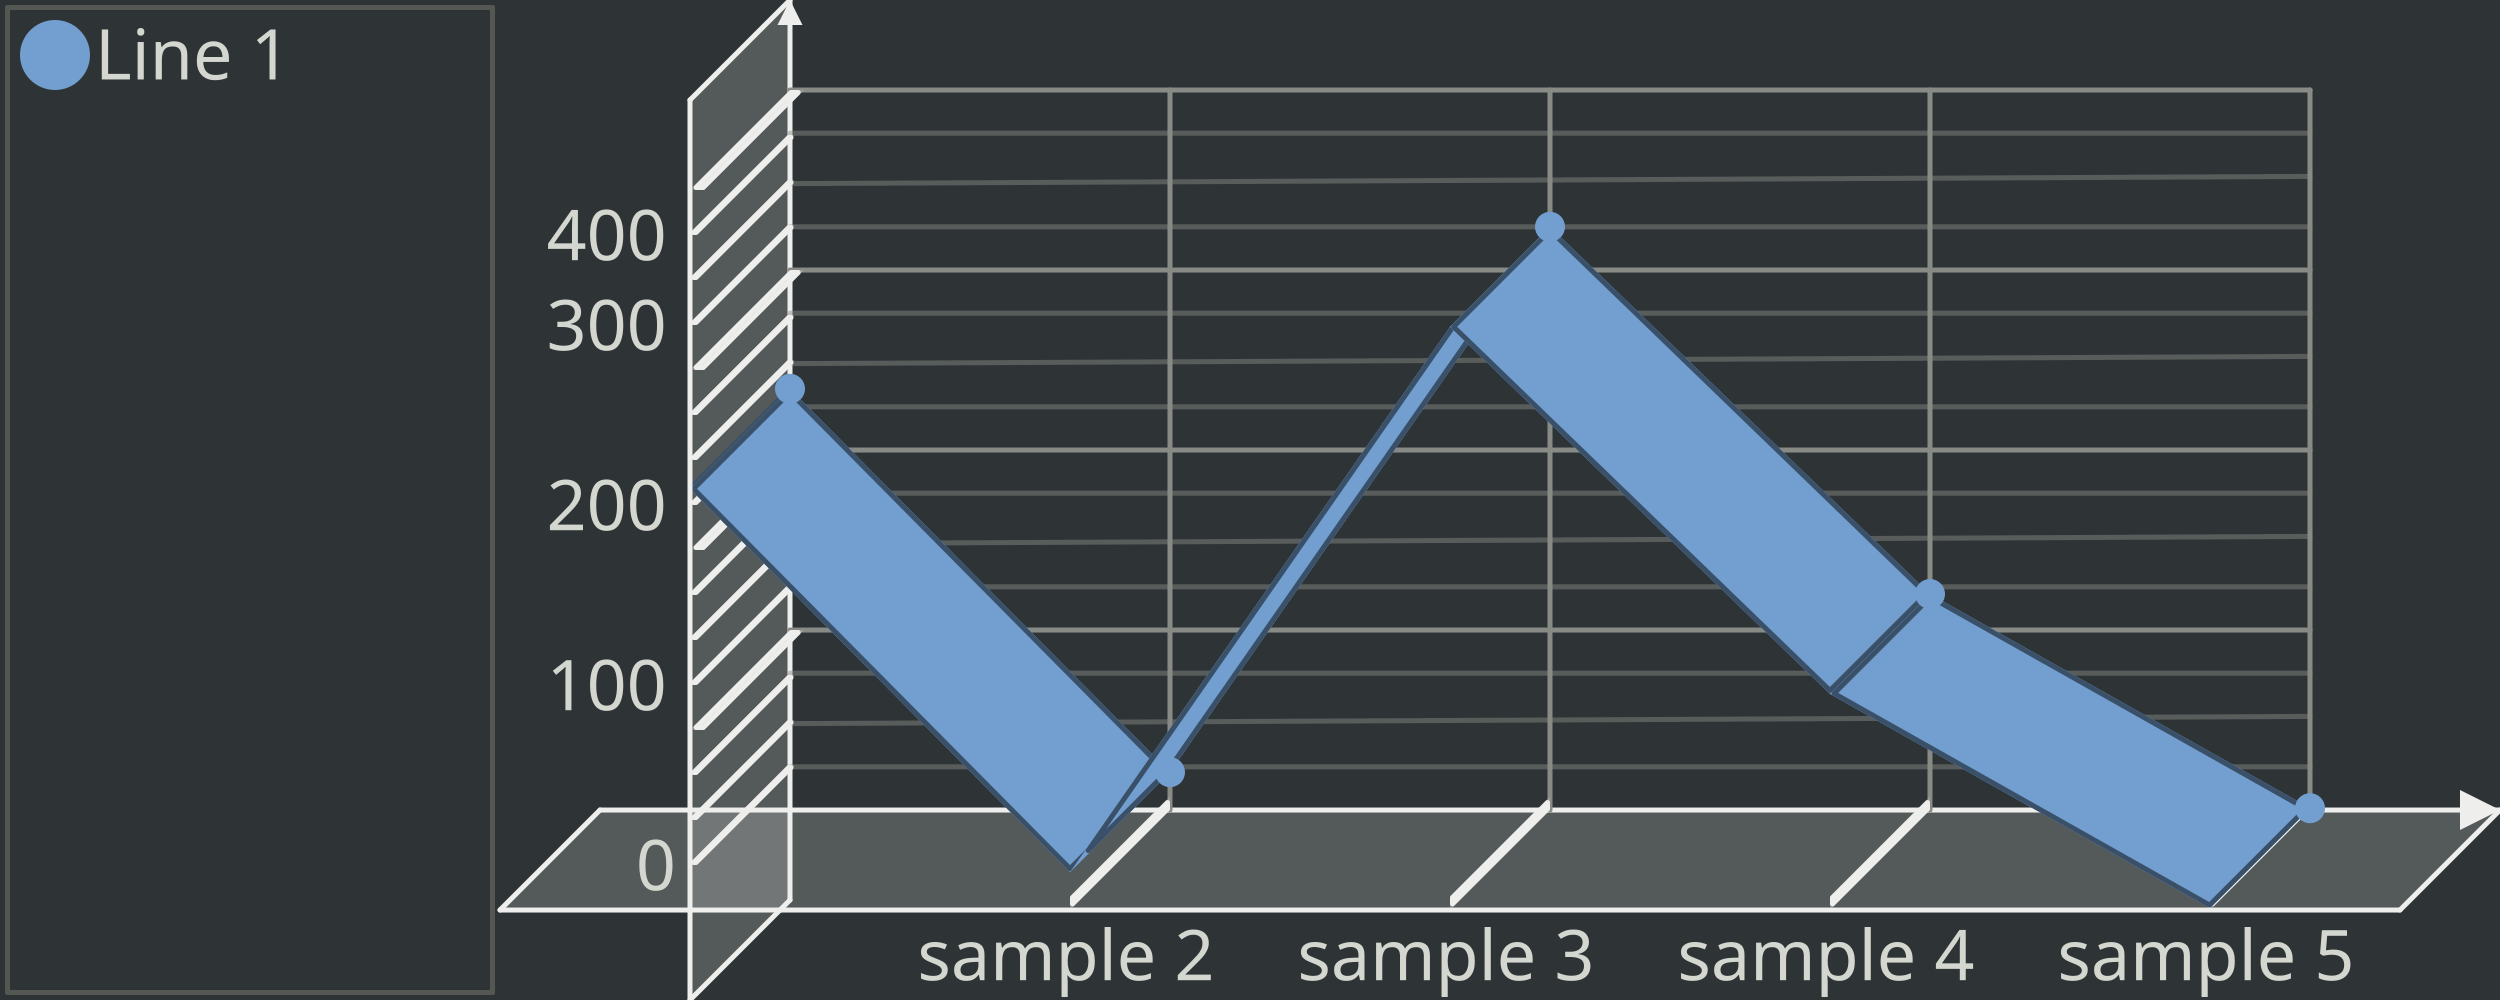
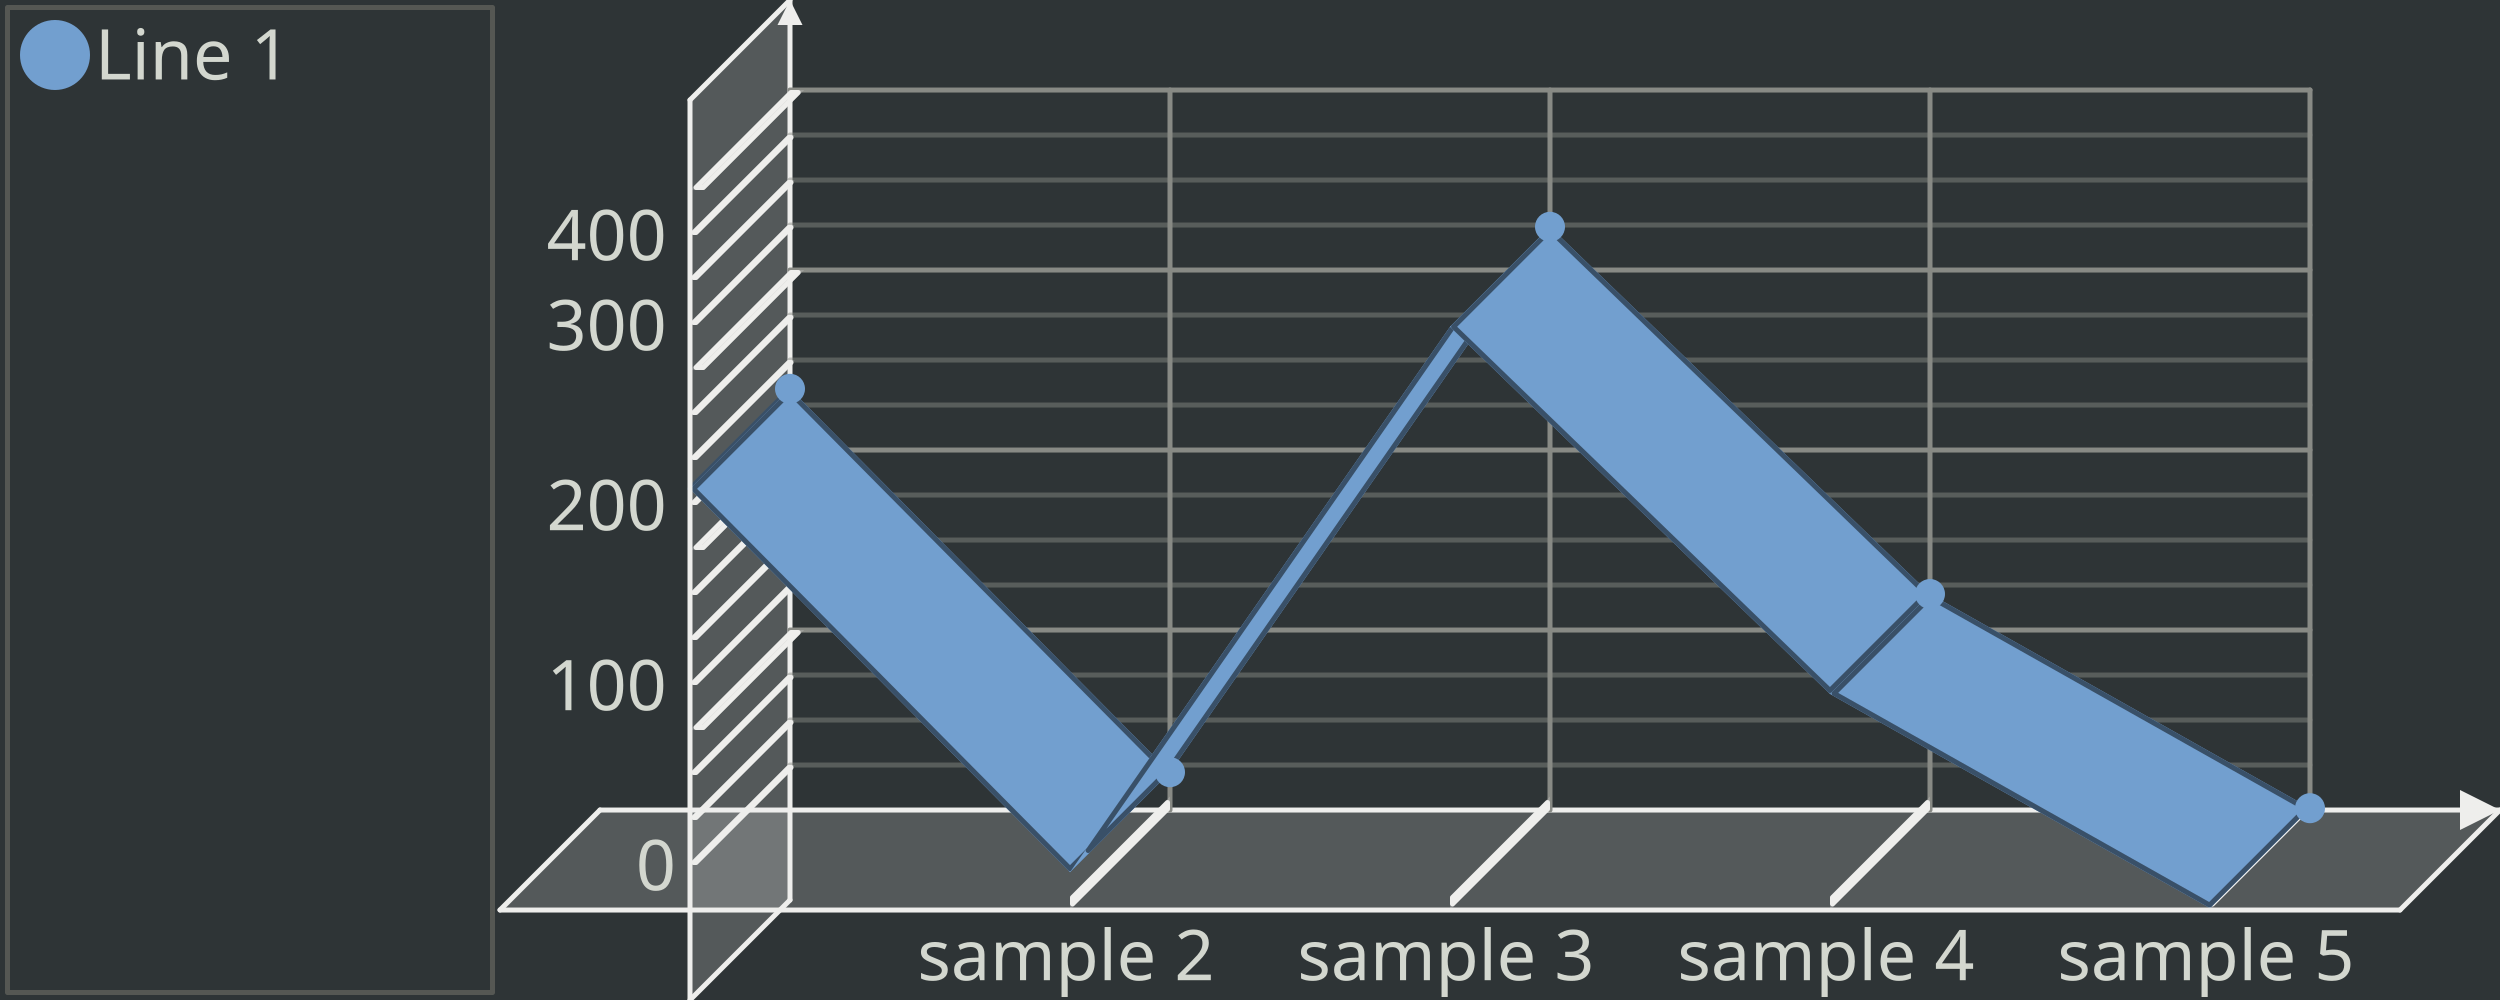
<svg xmlns="http://www.w3.org/2000/svg" width="500" height="200" version="1.0" id="ezcGraph">
  <defs />
  <g id="ezcGraphChart" color-rendering="optimizeQuality" shape-rendering="geometricPrecision" text-rendering="optimizeLegibility">
    <path d=" M 0,200 L 0,0 L 500,0 L 500,200 L 0,200 z " style="fill: #2e3436; fill-opacity: 1.00; stroke: none;" id="ezcGraphPolygon_1" />
    <path d=" M 1,199 L 1,1 L 99,1 L 99,199 L 1,199 z " style="fill: #000000; fill-opacity: 0.00; stroke: none;" id="ezcGraphPolygon_2" />
    <path d=" M 1.5,1.5 L 98.5,1.5 L 98.5,198.5 L 1.5,198.5 L 1.5,1.5 z " style="fill: none; stroke: #555753; stroke-width: 1; stroke-opacity: 1.00; stroke-linecap: round; stroke-linejoin: round;" id="ezcGraphPolygon_3" />
    <ellipse cx="11" cy="11" rx="7" ry="7" style="fill: #729fcf; fill-opacity: 1.00; stroke: none;" id="ezcGraphCircle_4" />
    <path d=" M 100,182 L 120,162 L 500,162 L 480,182 L 100,182 z " style="fill: #eeeeec; fill-opacity: 0.20; stroke: none;" id="ezcGraphPolygon_6" />
    <path d=" M 120,162 L 500,162" style="fill: none; stroke: #eeeeec; stroke-width: 1; stroke-opacity: 1.00; stroke-linecap: round; stroke-linejoin: round;" id="ezcGraphLine_7" />
    <path d=" M 492,166 L 500,162 L 492,158 L 492,166 z " style="fill: #eeeeec; fill-opacity: 1.00; stroke: none;" id="ezcGraphPolygon_8" />
    <path d=" M 138,200 L 158,180 L 158,0 L 138,20 L 138,200 z " style="fill: #eeeeec; fill-opacity: 0.20; stroke: none;" id="ezcGraphPolygon_9" />
    <path d=" M 158,180 L 158,0" style="fill: none; stroke: #eeeeec; stroke-width: 1; stroke-opacity: 1.00; stroke-linecap: round; stroke-linejoin: round;" id="ezcGraphLine_10" />
    <path d=" M 155.5,5 L 158,0 L 160.5,5 L 155.5,5 z " style="fill: #eeeeec; fill-opacity: 1.00; stroke: none;" id="ezcGraphPolygon_11" />
    <path d=" M 234,162 L 234,18" style="fill: none; stroke: #888a85; stroke-width: 1; stroke-opacity: 1.00; stroke-linecap: round; stroke-linejoin: round;" id="ezcGraphLine_12" />
    <path d=" M 214,179.3 L 234,159.3 L 234,162 L 214,182 L 214,179.3 z " style="fill: #eeeeec; fill-opacity: 0.20; stroke: none;" id="ezcGraphPolygon_13" />
    <path d=" M 233.5,160.507 L 233.5,161.793 L 214.5,180.793 L 214.5,179.507 L 233.5,160.507 z " style="fill: none; stroke: #eeeeec; stroke-width: 1; stroke-opacity: 1.00; stroke-linecap: round; stroke-linejoin: round;" id="ezcGraphPolygon_14" />
    <path d=" M 310,162 L 310,18" style="fill: none; stroke: #888a85; stroke-width: 1; stroke-opacity: 1.00; stroke-linecap: round; stroke-linejoin: round;" id="ezcGraphLine_16" />
    <path d=" M 290,179.3 L 310,159.3 L 310,162 L 290,182 L 290,179.3 z " style="fill: #eeeeec; fill-opacity: 0.20; stroke: none;" id="ezcGraphPolygon_17" />
    <path d=" M 309.5,160.507 L 309.5,161.793 L 290.5,180.793 L 290.5,179.507 L 309.5,160.507 z " style="fill: none; stroke: #eeeeec; stroke-width: 1; stroke-opacity: 1.00; stroke-linecap: round; stroke-linejoin: round;" id="ezcGraphPolygon_18" />
    <path d=" M 386,162 L 386,18" style="fill: none; stroke: #888a85; stroke-width: 1; stroke-opacity: 1.00; stroke-linecap: round; stroke-linejoin: round;" id="ezcGraphLine_20" />
    <path d=" M 366,179.3 L 386,159.3 L 386,162 L 366,182 L 366,179.3 z " style="fill: #eeeeec; fill-opacity: 0.20; stroke: none;" id="ezcGraphPolygon_21" />
    <path d=" M 385.5,160.507 L 385.5,161.793 L 366.5,180.793 L 366.5,179.507 L 385.5,160.507 z " style="fill: none; stroke: #eeeeec; stroke-width: 1; stroke-opacity: 1.00; stroke-linecap: round; stroke-linejoin: round;" id="ezcGraphPolygon_22" />
    <path d=" M 462,162 L 462,18" style="fill: none; stroke: #888a85; stroke-width: 1; stroke-opacity: 1.00; stroke-linecap: round; stroke-linejoin: round;" id="ezcGraphLine_24" />
    <path d=" M 442,179.3 L 462,159.3 L 462,162 L 442,182 L 442,179.3 z " style="fill: #eeeeec; fill-opacity: 0.20; stroke: none;" id="ezcGraphPolygon_25" />
    <path d=" M 461.5,160.507 L 461.5,161.793 L 442.5,180.793 L 442.5,179.507 L 461.5,160.507 z " style="fill: none; stroke: #eeeeec; stroke-width: 1; stroke-opacity: 1.00; stroke-linecap: round; stroke-linejoin: round;" id="ezcGraphPolygon_26" />
-     <path d=" M 462,153.36 L 158,153.36" style="fill: none; stroke: #888a85; stroke-width: 1; stroke-opacity: 0.47; stroke-linecap: round; stroke-linejoin: round;" id="ezcGraphLine_29" />
+     <path d=" M 462,153 L 158,153" style="fill: none; stroke: #888a85; stroke-width: 1; stroke-opacity: 0.47; stroke-linecap: round; stroke-linejoin: round;" id="ezcGraphLine_29" />
    <path d=" M 138,173 L 158,153 L 158.95,153 L 138.95,173 L 138,173 z " style="fill: #eeeeec; fill-opacity: 0.20; stroke: none;" id="ezcGraphPolygon_30" />
    <path d=" M 158.207,153.5 L 157.743,153.5 L 138.743,172.5 L 139.207,172.5 L 158.207,153.5 z " style="fill: none; stroke: #eeeeec; stroke-width: 1; stroke-opacity: 1.00; stroke-linecap: round; stroke-linejoin: round;" id="ezcGraphPolygon_31" />
-     <path d=" M 462,143.28 L 158,144.72" style="fill: none; stroke: #888a85; stroke-width: 1; stroke-opacity: 0.47; stroke-linecap: round; stroke-linejoin: round;" id="ezcGraphLine_32" />
+     <path d=" M 462,144 L 158,144" style="fill: none; stroke: #888a85; stroke-width: 1; stroke-opacity: 0.47; stroke-linecap: round; stroke-linejoin: round;" id="ezcGraphLine_32" />
    <path d=" M 138,164 L 158,144 L 158.95,144 L 138.95,164 L 138,164 z " style="fill: #eeeeec; fill-opacity: 0.20; stroke: none;" id="ezcGraphPolygon_33" />
    <path d=" M 158.207,144.5 L 157.743,144.5 L 138.743,163.5 L 139.207,163.5 L 158.207,144.5 z " style="fill: none; stroke: #eeeeec; stroke-width: 1; stroke-opacity: 1.00; stroke-linecap: round; stroke-linejoin: round;" id="ezcGraphPolygon_34" />
-     <path d=" M 462,134.64 L 158,134.64" style="fill: none; stroke: #888a85; stroke-width: 1; stroke-opacity: 0.47; stroke-linecap: round; stroke-linejoin: round;" id="ezcGraphLine_35" />
+     <path d=" M 462,135 L 158,135" style="fill: none; stroke: #888a85; stroke-width: 1; stroke-opacity: 0.47; stroke-linecap: round; stroke-linejoin: round;" id="ezcGraphLine_35" />
    <path d=" M 138,155 L 158,135 L 158.95,135 L 138.95,155 L 138,155 z " style="fill: #eeeeec; fill-opacity: 0.20; stroke: none;" id="ezcGraphPolygon_36" />
    <path d=" M 158.207,135.5 L 157.743,135.5 L 138.743,154.5 L 139.207,154.5 L 158.207,135.5 z " style="fill: none; stroke: #eeeeec; stroke-width: 1; stroke-opacity: 1.00; stroke-linecap: round; stroke-linejoin: round;" id="ezcGraphPolygon_37" />
    <path d=" M 462,126 L 158,126" style="fill: none; stroke: #888a85; stroke-width: 1; stroke-opacity: 1.00; stroke-linecap: round; stroke-linejoin: round;" id="ezcGraphLine_38" />
    <path d=" M 138,146 L 158,126 L 160.85,126 L 140.85,146 L 138,146 z " style="fill: #eeeeec; fill-opacity: 0.20; stroke: none;" id="ezcGraphPolygon_39" />
    <path d=" M 158.207,126.5 L 159.643,126.5 L 140.643,145.5 L 139.207,145.5 L 158.207,126.5 z " style="fill: none; stroke: #eeeeec; stroke-width: 1; stroke-opacity: 1.00; stroke-linecap: round; stroke-linejoin: round;" id="ezcGraphPolygon_40" />
-     <path d=" M 462,117.36 L 158,117.36" style="fill: none; stroke: #888a85; stroke-width: 1; stroke-opacity: 0.47; stroke-linecap: round; stroke-linejoin: round;" id="ezcGraphLine_42" />
+     <path d=" M 462,117 L 158,117" style="fill: none; stroke: #888a85; stroke-width: 1; stroke-opacity: 0.47; stroke-linecap: round; stroke-linejoin: round;" id="ezcGraphLine_42" />
    <path d=" M 138,137 L 158,117 L 158.95,117 L 138.95,137 L 138,137 z " style="fill: #eeeeec; fill-opacity: 0.20; stroke: none;" id="ezcGraphPolygon_43" />
    <path d=" M 158.207,117.5 L 157.743,117.5 L 138.743,136.5 L 139.207,136.5 L 158.207,117.5 z " style="fill: none; stroke: #eeeeec; stroke-width: 1; stroke-opacity: 1.00; stroke-linecap: round; stroke-linejoin: round;" id="ezcGraphPolygon_44" />
-     <path d=" M 462,107.28 L 158,108.72" style="fill: none; stroke: #888a85; stroke-width: 1; stroke-opacity: 0.47; stroke-linecap: round; stroke-linejoin: round;" id="ezcGraphLine_45" />
+     <path d=" M 462,108 L 158,108" style="fill: none; stroke: #888a85; stroke-width: 1; stroke-opacity: 0.47; stroke-linecap: round; stroke-linejoin: round;" id="ezcGraphLine_45" />
    <path d=" M 138,128 L 158,108 L 158.95,108 L 138.95,128 L 138,128 z " style="fill: #eeeeec; fill-opacity: 0.20; stroke: none;" id="ezcGraphPolygon_46" />
    <path d=" M 158.207,108.5 L 157.743,108.5 L 138.743,127.5 L 139.207,127.5 L 158.207,108.5 z " style="fill: none; stroke: #eeeeec; stroke-width: 1; stroke-opacity: 1.00; stroke-linecap: round; stroke-linejoin: round;" id="ezcGraphPolygon_47" />
-     <path d=" M 462,98.64 L 158,98.64" style="fill: none; stroke: #888a85; stroke-width: 1; stroke-opacity: 0.47; stroke-linecap: round; stroke-linejoin: round;" id="ezcGraphLine_48" />
+     <path d=" M 462,99 L 158,99" style="fill: none; stroke: #888a85; stroke-width: 1; stroke-opacity: 0.47; stroke-linecap: round; stroke-linejoin: round;" id="ezcGraphLine_48" />
    <path d=" M 138,119 L 158,99 L 158.95,99 L 138.95,119 L 138,119 z " style="fill: #eeeeec; fill-opacity: 0.20; stroke: none;" id="ezcGraphPolygon_49" />
    <path d=" M 158.207,99.5 L 157.743,99.5 L 138.743,118.5 L 139.207,118.5 L 158.207,99.5 z " style="fill: none; stroke: #eeeeec; stroke-width: 1; stroke-opacity: 1.00; stroke-linecap: round; stroke-linejoin: round;" id="ezcGraphPolygon_50" />
    <path d=" M 462,90 L 158,90" style="fill: none; stroke: #888a85; stroke-width: 1; stroke-opacity: 1.00; stroke-linecap: round; stroke-linejoin: round;" id="ezcGraphLine_51" />
    <path d=" M 138,110 L 158,90 L 160.85,90 L 140.85,110 L 138,110 z " style="fill: #eeeeec; fill-opacity: 0.20; stroke: none;" id="ezcGraphPolygon_52" />
    <path d=" M 158.207,90.5 L 159.643,90.5 L 140.643,109.5 L 139.207,109.5 L 158.207,90.5 z " style="fill: none; stroke: #eeeeec; stroke-width: 1; stroke-opacity: 1.00; stroke-linecap: round; stroke-linejoin: round;" id="ezcGraphPolygon_53" />
-     <path d=" M 462,81.36 L 158,81.36" style="fill: none; stroke: #888a85; stroke-width: 1; stroke-opacity: 0.47; stroke-linecap: round; stroke-linejoin: round;" id="ezcGraphLine_55" />
+     <path d=" M 462,81 L 158,81" style="fill: none; stroke: #888a85; stroke-width: 1; stroke-opacity: 0.47; stroke-linecap: round; stroke-linejoin: round;" id="ezcGraphLine_55" />
    <path d=" M 138,101 L 158,81 L 158.95,81 L 138.95,101 L 138,101 z " style="fill: #eeeeec; fill-opacity: 0.20; stroke: none;" id="ezcGraphPolygon_56" />
    <path d=" M 158.207,81.5 L 157.743,81.5 L 138.743,100.5 L 139.207,100.5 L 158.207,81.5 z " style="fill: none; stroke: #eeeeec; stroke-width: 1; stroke-opacity: 1.00; stroke-linecap: round; stroke-linejoin: round;" id="ezcGraphPolygon_57" />
-     <path d=" M 462,71.28 L 158,72.72" style="fill: none; stroke: #888a85; stroke-width: 1; stroke-opacity: 0.47; stroke-linecap: round; stroke-linejoin: round;" id="ezcGraphLine_58" />
+     <path d=" M 462,72 L 158,72" style="fill: none; stroke: #888a85; stroke-width: 1; stroke-opacity: 0.47; stroke-linecap: round; stroke-linejoin: round;" id="ezcGraphLine_58" />
    <path d=" M 138,92 L 158,72 L 158.95,72 L 138.95,92 L 138,92 z " style="fill: #eeeeec; fill-opacity: 0.20; stroke: none;" id="ezcGraphPolygon_59" />
    <path d=" M 158.207,72.5 L 157.743,72.5 L 138.743,91.5 L 139.207,91.5 L 158.207,72.5 z " style="fill: none; stroke: #eeeeec; stroke-width: 1; stroke-opacity: 1.00; stroke-linecap: round; stroke-linejoin: round;" id="ezcGraphPolygon_60" />
-     <path d=" M 462,62.64 L 158,62.64" style="fill: none; stroke: #888a85; stroke-width: 1; stroke-opacity: 0.47; stroke-linecap: round; stroke-linejoin: round;" id="ezcGraphLine_61" />
+     <path d=" M 462,63 L 158,63" style="fill: none; stroke: #888a85; stroke-width: 1; stroke-opacity: 0.47; stroke-linecap: round; stroke-linejoin: round;" id="ezcGraphLine_61" />
    <path d=" M 138,83 L 158,63 L 158.95,63 L 138.95,83 L 138,83 z " style="fill: #eeeeec; fill-opacity: 0.20; stroke: none;" id="ezcGraphPolygon_62" />
    <path d=" M 158.207,63.5 L 157.743,63.5 L 138.743,82.5 L 139.207,82.5 L 158.207,63.5 z " style="fill: none; stroke: #eeeeec; stroke-width: 1; stroke-opacity: 1.00; stroke-linecap: round; stroke-linejoin: round;" id="ezcGraphPolygon_63" />
    <path d=" M 462,54 L 158,54" style="fill: none; stroke: #888a85; stroke-width: 1; stroke-opacity: 1.00; stroke-linecap: round; stroke-linejoin: round;" id="ezcGraphLine_64" />
    <path d=" M 138,74 L 158,54 L 160.85,54 L 140.85,74 L 138,74 z " style="fill: #eeeeec; fill-opacity: 0.20; stroke: none;" id="ezcGraphPolygon_65" />
    <path d=" M 158.207,54.5 L 159.643,54.5 L 140.643,73.5 L 139.207,73.5 L 158.207,54.5 z " style="fill: none; stroke: #eeeeec; stroke-width: 1; stroke-opacity: 1.00; stroke-linecap: round; stroke-linejoin: round;" id="ezcGraphPolygon_66" />
-     <path d=" M 462,45.36 L 158,45.36" style="fill: none; stroke: #888a85; stroke-width: 1; stroke-opacity: 0.47; stroke-linecap: round; stroke-linejoin: round;" id="ezcGraphLine_68" />
+     <path d=" M 462,45 L 158,45" style="fill: none; stroke: #888a85; stroke-width: 1; stroke-opacity: 0.47; stroke-linecap: round; stroke-linejoin: round;" id="ezcGraphLine_68" />
    <path d=" M 138,65 L 158,45 L 158.95,45 L 138.95,65 L 138,65 z " style="fill: #eeeeec; fill-opacity: 0.20; stroke: none;" id="ezcGraphPolygon_69" />
    <path d=" M 158.207,45.5 L 157.743,45.5 L 138.743,64.5 L 139.207,64.5 L 158.207,45.5 z " style="fill: none; stroke: #eeeeec; stroke-width: 1; stroke-opacity: 1.00; stroke-linecap: round; stroke-linejoin: round;" id="ezcGraphPolygon_70" />
-     <path d=" M 462,35.28 L 158,36.72" style="fill: none; stroke: #888a85; stroke-width: 1; stroke-opacity: 0.47; stroke-linecap: round; stroke-linejoin: round;" id="ezcGraphLine_71" />
+     <path d=" M 462,36 L 158,36" style="fill: none; stroke: #888a85; stroke-width: 1; stroke-opacity: 0.47; stroke-linecap: round; stroke-linejoin: round;" id="ezcGraphLine_71" />
    <path d=" M 138,56 L 158,36 L 158.95,36 L 138.95,56 L 138,56 z " style="fill: #eeeeec; fill-opacity: 0.20; stroke: none;" id="ezcGraphPolygon_72" />
    <path d=" M 158.207,36.5 L 157.743,36.5 L 138.743,55.5 L 139.207,55.5 L 158.207,36.5 z " style="fill: none; stroke: #eeeeec; stroke-width: 1; stroke-opacity: 1.00; stroke-linecap: round; stroke-linejoin: round;" id="ezcGraphPolygon_73" />
-     <path d=" M 462,26.64 L 158,26.64" style="fill: none; stroke: #888a85; stroke-width: 1; stroke-opacity: 0.47; stroke-linecap: round; stroke-linejoin: round;" id="ezcGraphLine_74" />
+     <path d=" M 462,27 L 158,27" style="fill: none; stroke: #888a85; stroke-width: 1; stroke-opacity: 0.47; stroke-linecap: round; stroke-linejoin: round;" id="ezcGraphLine_74" />
    <path d=" M 138,47 L 158,27 L 158.95,27 L 138.95,47 L 138,47 z " style="fill: #eeeeec; fill-opacity: 0.20; stroke: none;" id="ezcGraphPolygon_75" />
    <path d=" M 158.207,27.5 L 157.743,27.5 L 138.743,46.5 L 139.207,46.5 L 158.207,27.5 z " style="fill: none; stroke: #eeeeec; stroke-width: 1; stroke-opacity: 1.00; stroke-linecap: round; stroke-linejoin: round;" id="ezcGraphPolygon_76" />
    <path d=" M 462,18 L 158,18" style="fill: none; stroke: #888a85; stroke-width: 1; stroke-opacity: 1.00; stroke-linecap: round; stroke-linejoin: round;" id="ezcGraphLine_77" />
    <path d=" M 138,38 L 158,18 L 160.85,18 L 140.85,38 L 138,38 z " style="fill: #eeeeec; fill-opacity: 0.20; stroke: none;" id="ezcGraphPolygon_78" />
    <path d=" M 158.207,18.5 L 159.643,18.5 L 140.643,37.5 L 139.207,37.5 L 158.207,18.5 z " style="fill: none; stroke: #eeeeec; stroke-width: 1; stroke-opacity: 1.00; stroke-linecap: round; stroke-linejoin: round;" id="ezcGraphPolygon_79" />
    <path d=" M 158,77.76 L 138,97.76 L 138,97.76 L 158,77.76 L 158,77.76 z " style="fill: #729fcf; fill-opacity: 1.00; stroke: none;" id="ezcGraphPolygon_81" />
    <path d=" M 158,77.76 L 138,97.76 L 158,77.76 z " style="fill: none; stroke: #395068; stroke-width: 1; stroke-opacity: 1.00; stroke-linecap: round; stroke-linejoin: round;" id="ezcGraphPolygon_82" />
    <path d=" M 158,77.76 L 138,97.76 L 214,174.44 L 234,154.44 L 158,77.76 z " style="fill: #729fcf; fill-opacity: 1.00; stroke: none;" id="ezcGraphPolygon_83" />
    <path d=" M 138.706,97.762 L 214.002,173.731 L 233.294,154.438 L 157.998,78.469 L 138.706,97.762 z " style="fill: none; stroke: #395068; stroke-width: 1; stroke-opacity: 1.00; stroke-linecap: round; stroke-linejoin: round;" id="ezcGraphPolygon_84" />
    <path d=" M 234,154.44 L 214,174.44 L 290,65.36 L 310,45.36 L 234,154.44 z " style="fill: #729fcf; fill-opacity: 1.00; stroke: none;" id="ezcGraphPolygon_85" />
    <path d=" M 217.634,170.099 L 290.385,65.682 L 306.366,49.701 L 233.615,154.118 L 217.634,170.099 z " style="fill: none; stroke: #395068; stroke-width: 1; stroke-opacity: 1.00; stroke-linecap: round; stroke-linejoin: round;" id="ezcGraphPolygon_86" />
    <path d=" M 310,45.36 L 290,65.36 L 366,138.8 L 386,118.8 L 310,45.36 z " style="fill: #729fcf; fill-opacity: 1.00; stroke: none;" id="ezcGraphPolygon_87" />
    <path d=" M 290.713,65.354 L 365.994,138.099 L 385.287,118.806 L 310.006,46.061 L 290.713,65.354 z " style="fill: none; stroke: #395068; stroke-width: 1; stroke-opacity: 1.00; stroke-linecap: round; stroke-linejoin: round;" id="ezcGraphPolygon_88" />
    <path d=" M 386,118.8 L 366,138.8 L 442,181.64 L 462,161.64 L 386,118.8 z " style="fill: #729fcf; fill-opacity: 1.00; stroke: none;" id="ezcGraphPolygon_89" />
    <path d=" M 366.819,138.688 L 441.915,181.018 L 461.181,161.752 L 386.085,119.422 L 366.819,138.688 z " style="fill: none; stroke: #395068; stroke-width: 1; stroke-opacity: 1.00; stroke-linecap: round; stroke-linejoin: round;" id="ezcGraphPolygon_90" />
    <ellipse cx="158" cy="77.76" rx="3" ry="3" style="fill: #729fcf; fill-opacity: 1.00; stroke: none;" id="ezcGraphCircle_91" />
    <ellipse cx="234" cy="154.44" rx="3" ry="3" style="fill: #729fcf; fill-opacity: 1.00; stroke: none;" id="ezcGraphCircle_92" />
    <ellipse cx="310" cy="45.36" rx="3" ry="3" style="fill: #729fcf; fill-opacity: 1.00; stroke: none;" id="ezcGraphCircle_93" />
    <ellipse cx="386" cy="118.8" rx="3" ry="3" style="fill: #729fcf; fill-opacity: 1.00; stroke: none;" id="ezcGraphCircle_94" />
    <ellipse cx="462" cy="161.64" rx="3" ry="3" style="fill: #729fcf; fill-opacity: 1.00; stroke: none;" id="ezcGraphCircle_95" />
    <path d=" M 500,162 L 480,182" style="fill: none; stroke: #eeeeec; stroke-width: 1; stroke-opacity: 1.00; stroke-linecap: round; stroke-linejoin: round;" id="ezcGraphLine_96" />
    <path d=" M 480,182 L 100,182" style="fill: none; stroke: #eeeeec; stroke-width: 1; stroke-opacity: 1.00; stroke-linecap: round; stroke-linejoin: round;" id="ezcGraphLine_97" />
    <path d=" M 100,182 L 120,162" style="fill: none; stroke: #eeeeec; stroke-width: 1; stroke-opacity: 1.00; stroke-linecap: round; stroke-linejoin: round;" id="ezcGraphLine_98" />
    <path d=" M 158,0 L 138,20" style="fill: none; stroke: #eeeeec; stroke-width: 1; stroke-opacity: 1.00; stroke-linecap: round; stroke-linejoin: round;" id="ezcGraphLine_99" />
    <path d=" M 138,20 L 138,200" style="fill: none; stroke: #eeeeec; stroke-width: 1; stroke-opacity: 1.00; stroke-linecap: round; stroke-linejoin: round;" id="ezcGraphLine_100" />
    <path d=" M 138,200 L 158,180" style="fill: none; stroke: #eeeeec; stroke-width: 1; stroke-opacity: 1.00; stroke-linecap: round; stroke-linejoin: round;" id="ezcGraphLine_101" />
    <g id="ezcGraphTextBox_5">
      <path d=" M 18.5,19 L 18.5,3.5 L 64.52,3.5 L 64.52,19 L 18.5,19 z " style="fill: #ffffff; fill-opacity: 0.00; stroke: none;" id="ezcGraphPolygon_102" />
      <text id="ezcGraphTextBox_5_text" x="19" text-length="44.52px" y="15.9" style="font-size: 14px; font-family: sans-serif; fill: #d3d7cf; fill-opacity: 1.00; stroke: none;">Line 1</text>
    </g>
    <g id="ezcGraphTextBox_15">
      <path d=" M 182.972,199.2 L 182.972,183.3 L 245.528,183.3 L 245.528,199.2 L 182.972,199.2 z " style="fill: #ffffff; fill-opacity: 0.00; stroke: none;" id="ezcGraphPolygon_103" />
      <text id="ezcGraphTextBox_15_text" x="183.472" text-length="61.056px" y="196.04" style="font-size: 14px; font-family: sans-serif; fill: #d3d7cf; fill-opacity: 1.00; stroke: none;">sample 2</text>
    </g>
    <g id="ezcGraphTextBox_19">
      <path d=" M 258.972,199.2 L 258.972,183.3 L 321.528,183.3 L 321.528,199.2 L 258.972,199.2 z " style="fill: #ffffff; fill-opacity: 0.00; stroke: none;" id="ezcGraphPolygon_104" />
      <text id="ezcGraphTextBox_19_text" x="259.472" text-length="61.056px" y="196.04" style="font-size: 14px; font-family: sans-serif; fill: #d3d7cf; fill-opacity: 1.00; stroke: none;">sample 3</text>
    </g>
    <g id="ezcGraphTextBox_23">
      <path d=" M 334.972,199.2 L 334.972,183.3 L 397.528,183.3 L 397.528,199.2 L 334.972,199.2 z " style="fill: #ffffff; fill-opacity: 0.00; stroke: none;" id="ezcGraphPolygon_105" />
      <text id="ezcGraphTextBox_23_text" x="335.472" text-length="61.056px" y="196.04" style="font-size: 14px; font-family: sans-serif; fill: #d3d7cf; fill-opacity: 1.00; stroke: none;">sample 4</text>
    </g>
    <g id="ezcGraphTextBox_27">
      <path d=" M 410.972,199.2 L 410.972,183.3 L 473.528,183.3 L 473.528,199.2 L 410.972,199.2 z " style="fill: #ffffff; fill-opacity: 0.00; stroke: none;" id="ezcGraphPolygon_106" />
      <text id="ezcGraphTextBox_27_text" x="411.472" text-length="61.056px" y="196.04" style="font-size: 14px; font-family: sans-serif; fill: #d3d7cf; fill-opacity: 1.00; stroke: none;">sample 5</text>
    </g>
    <g id="ezcGraphTextBox_28">
      <path d=" M 126.672,181.2 L 126.672,165.3 L 137.1,165.3 L 137.1,181.2 L 126.672,181.2 z " style="fill: #ffffff; fill-opacity: 0.00; stroke: none;" id="ezcGraphPolygon_107" />
      <text id="ezcGraphTextBox_28_text" x="127.172" text-length="8.928px" y="178.04" style="font-size: 14px; font-family: sans-serif; fill: #d3d7cf; fill-opacity: 1.00; stroke: none;">0</text>
    </g>
    <g id="ezcGraphTextBox_41">
      <path d=" M 108.816,145.2 L 108.816,129.3 L 137.1,129.3 L 137.1,145.2 L 108.816,145.2 z " style="fill: #ffffff; fill-opacity: 0.00; stroke: none;" id="ezcGraphPolygon_108" />
      <text id="ezcGraphTextBox_41_text" x="109.316" text-length="26.784px" y="142.04" style="font-size: 14px; font-family: sans-serif; fill: #d3d7cf; fill-opacity: 1.00; stroke: none;">100</text>
    </g>
    <g id="ezcGraphTextBox_54">
      <path d=" M 108.816,109.2 L 108.816,93.3 L 137.1,93.3 L 137.1,109.2 L 108.816,109.2 z " style="fill: #ffffff; fill-opacity: 0.00; stroke: none;" id="ezcGraphPolygon_109" />
      <text id="ezcGraphTextBox_54_text" x="109.316" text-length="26.784px" y="106.04" style="font-size: 14px; font-family: sans-serif; fill: #d3d7cf; fill-opacity: 1.00; stroke: none;">200</text>
    </g>
    <g id="ezcGraphTextBox_67">
      <path d=" M 108.816,73.2 L 108.816,57.3 L 137.1,57.3 L 137.1,73.2 L 108.816,73.2 z " style="fill: #ffffff; fill-opacity: 0.00; stroke: none;" id="ezcGraphPolygon_110" />
      <text id="ezcGraphTextBox_67_text" x="109.316" text-length="26.784px" y="70.04" style="font-size: 14px; font-family: sans-serif; fill: #d3d7cf; fill-opacity: 1.00; stroke: none;">300</text>
    </g>
    <g id="ezcGraphTextBox_80">
      <path d=" M 108.816,55.2 L 108.816,39.3 L 137.1,39.3 L 137.1,55.2 L 108.816,55.2 z " style="fill: #ffffff; fill-opacity: 0.00; stroke: none;" id="ezcGraphPolygon_111" />
      <text id="ezcGraphTextBox_80_text" x="109.316" text-length="26.784px" y="52.04" style="font-size: 14px; font-family: sans-serif; fill: #d3d7cf; fill-opacity: 1.00; stroke: none;">400</text>
    </g>
  </g>
</svg>
